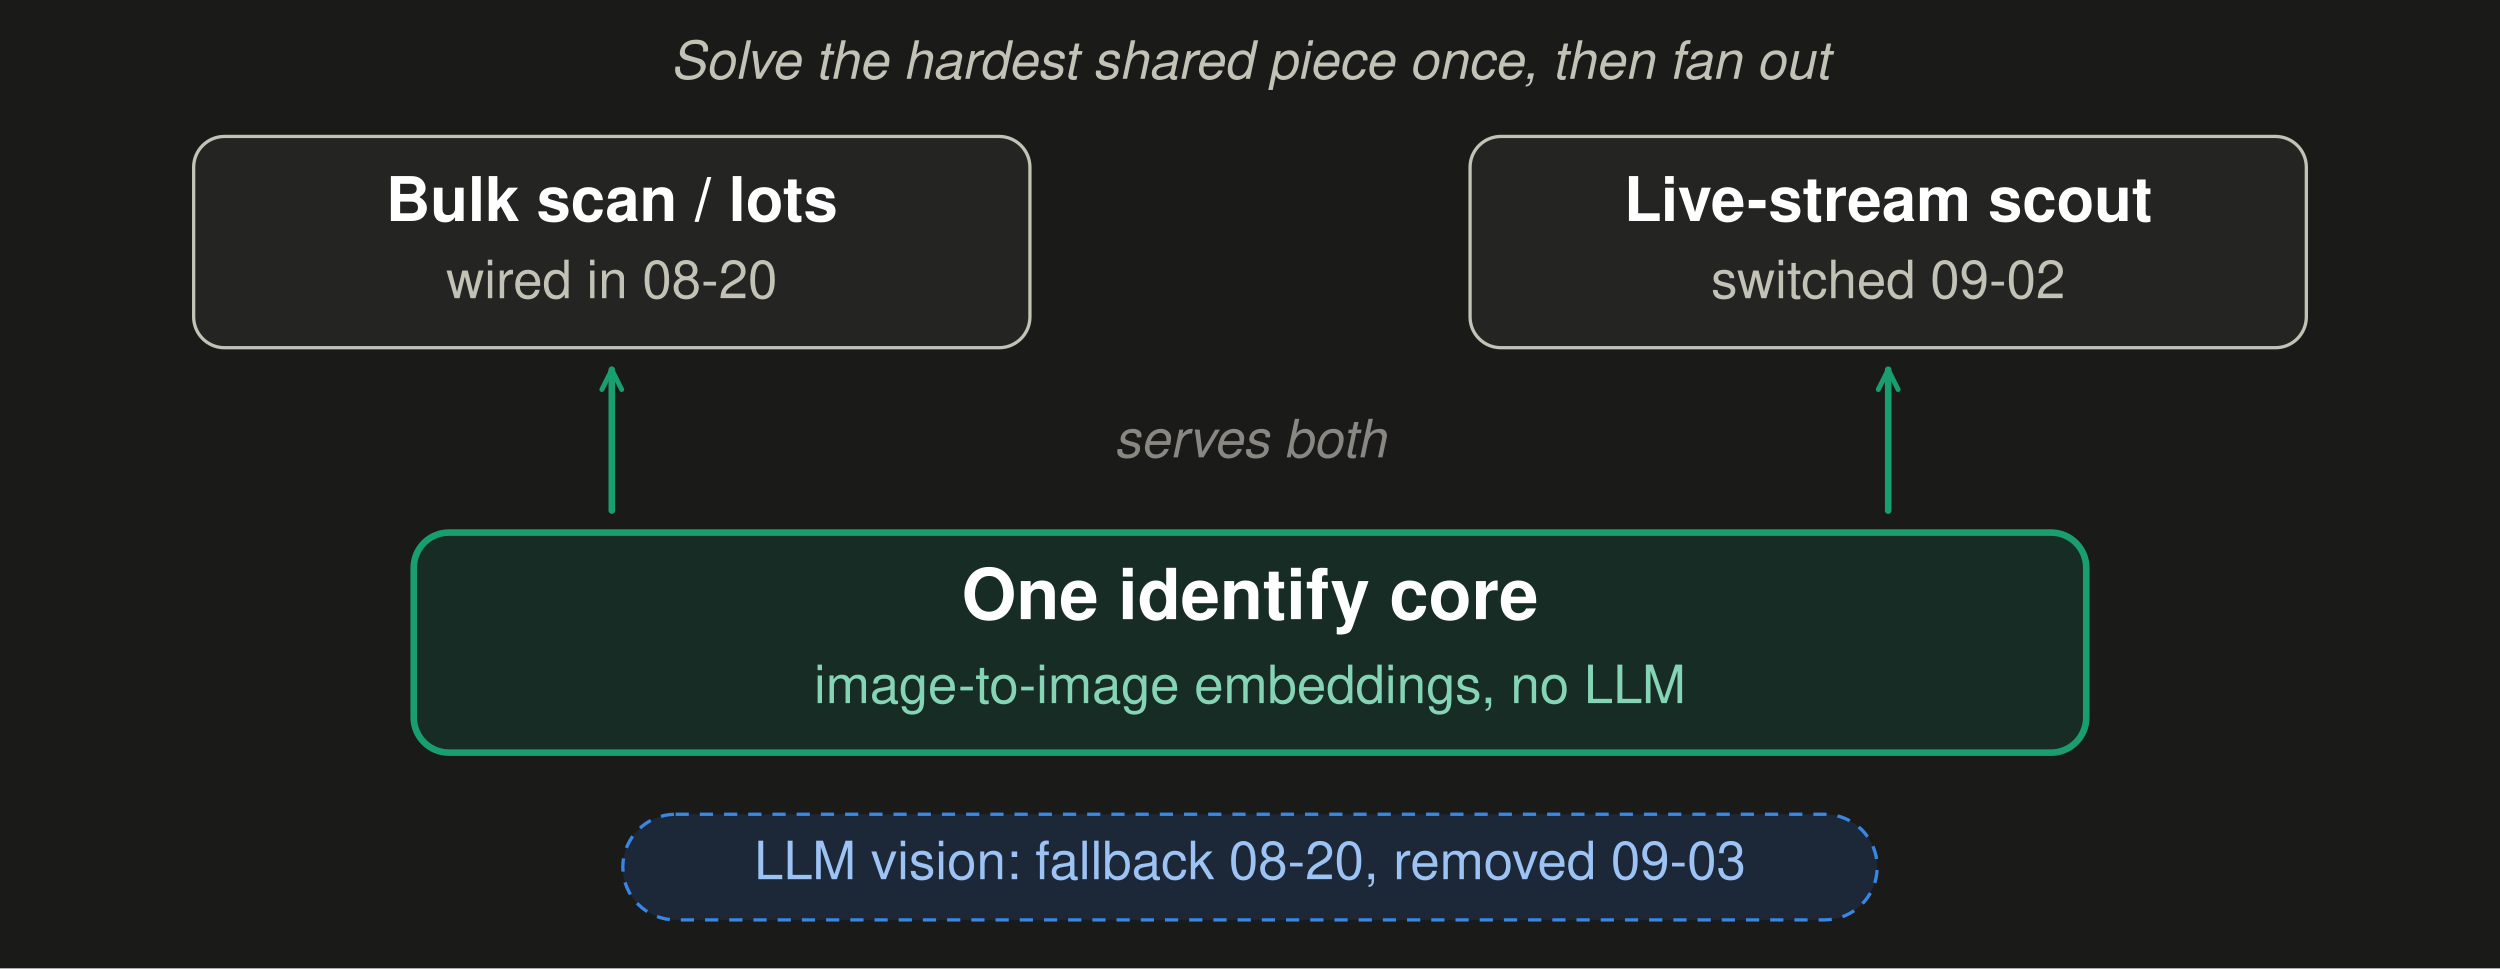
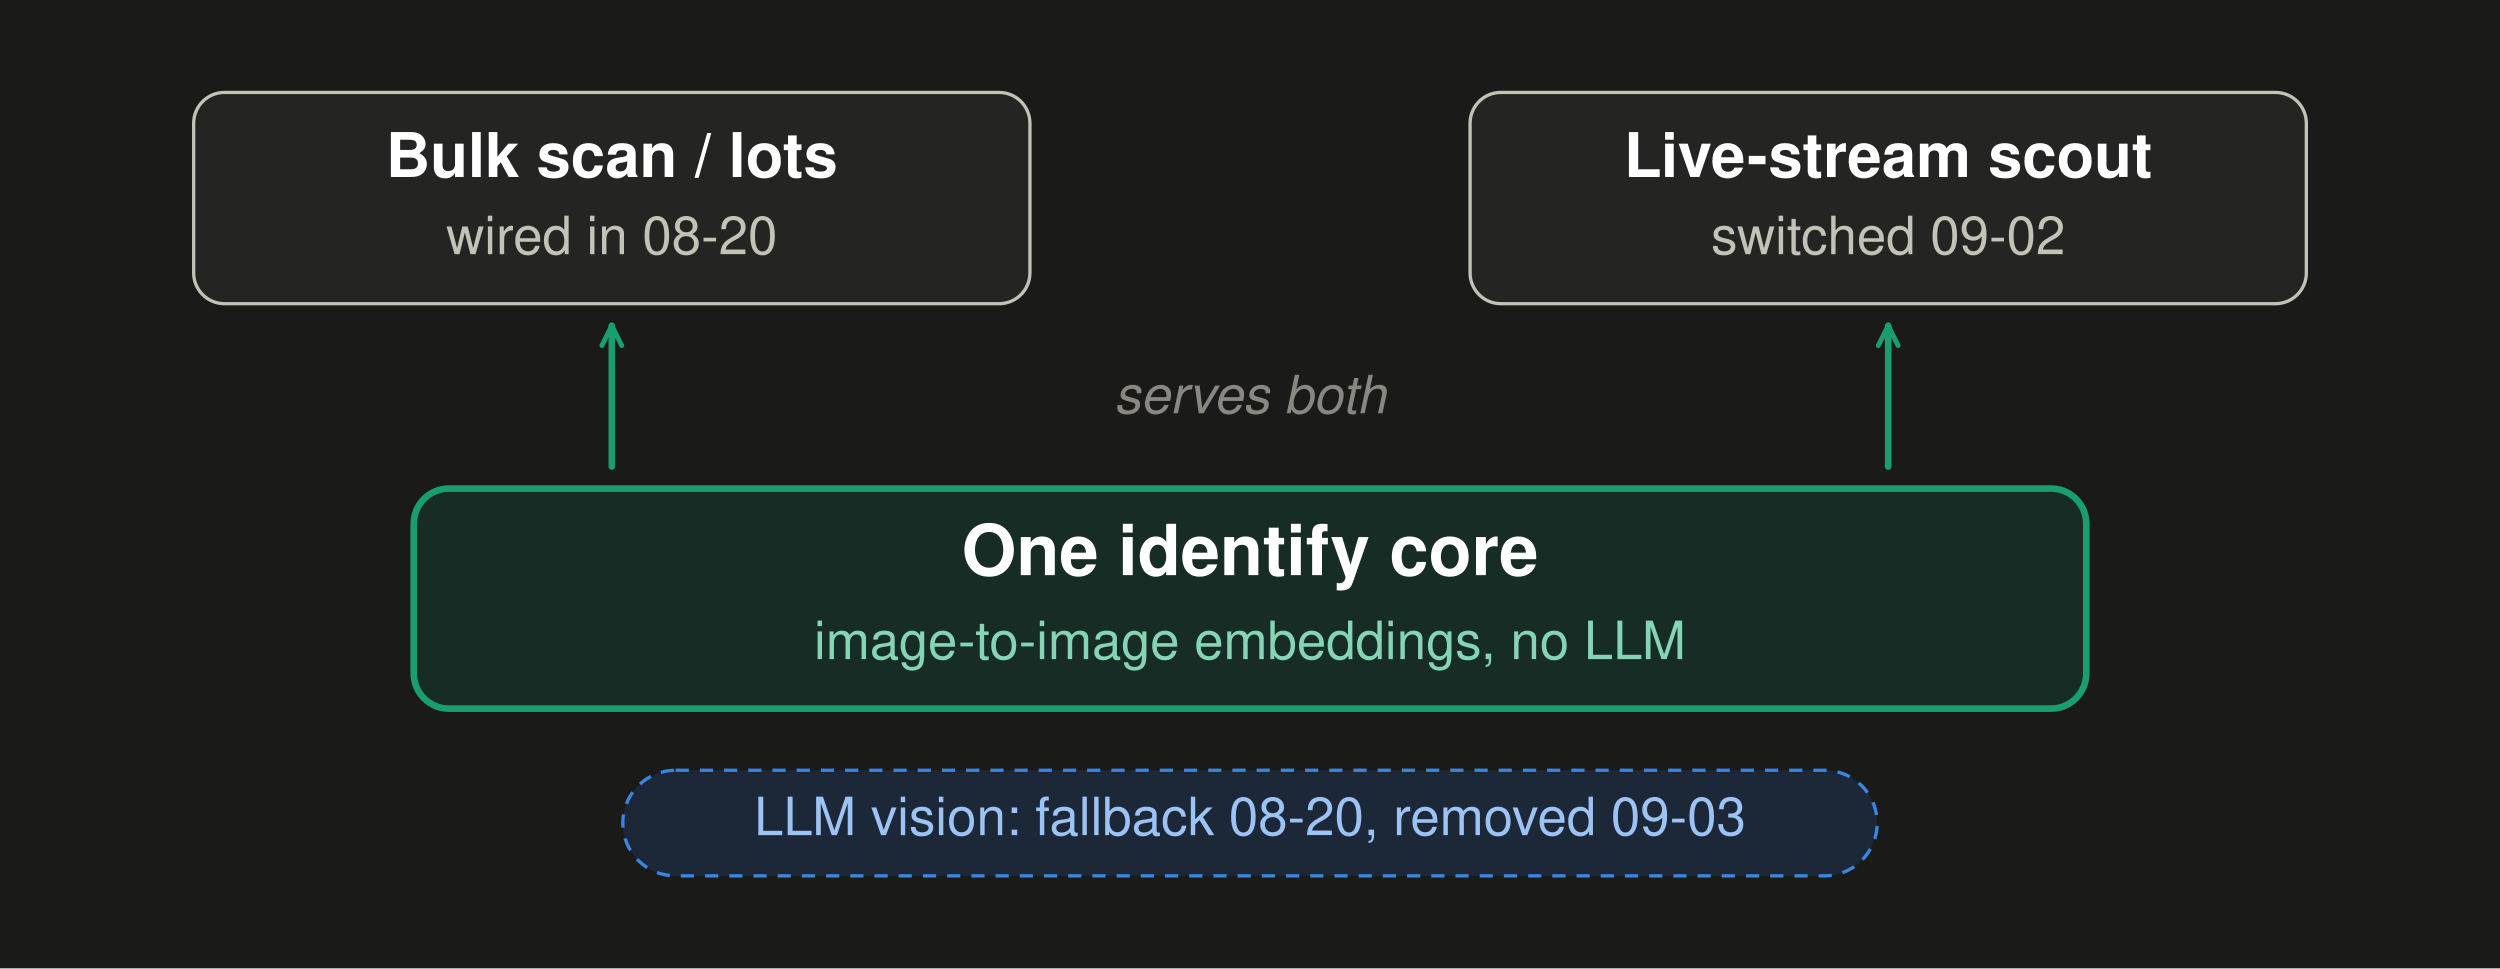
<svg xmlns="http://www.w3.org/2000/svg" viewBox="0 0 1136 440" width="1136" height="440" role="img" aria-labelledby="t d" style="font-family:system-ui, -apple-system, 'Segoe UI', Helvetica, Arial, sans-serif">
  <defs>
    <marker id="ah-green" viewBox="0 0 12 12" refX="10" refY="6" markerWidth="13.5" markerHeight="13.5" markerUnits="userSpaceOnUse" orient="auto-start-reverse">
      <path d="M2 2 L10 6 L2 10" fill="none" data-stroke-role="compute-line" stroke="#199e70" stroke-width="2" stroke-linecap="round" stroke-linejoin="round" />
    </marker>
  </defs>
  <rect x="0" y="0" width="1136" height="440" data-fill-role="canvas" fill="#1a1a19" />
-   <text x="568" y="28" font-size="24" font-style="italic" text-anchor="middle" dominant-baseline="central" data-fill-role="ink" fill="#c3c2b7">Solve the hardest shared piece once, then fan out</text>
-   <rect x="88" y="62" width="380" height="96" rx="14" data-fill-role="surface" fill="#242422" data-stroke-role="ink" stroke="#c3c2b7" stroke-width="1.5" data-align-row="apps" data-align-row-count="2" />
-   <text x="278" y="94" font-size="28" font-weight="700" text-anchor="middle" dominant-baseline="central" data-fill-role="ink" fill="#ffffff">Bulk scan / lots</text>
-   <text x="278" y="130" font-size="24" text-anchor="middle" dominant-baseline="central" data-fill-role="ink" fill="#c3c2b7">wired in 08-20</text>
-   <rect x="668" y="62" width="380" height="96" rx="14" data-fill-role="surface" fill="#242422" data-stroke-role="ink" stroke="#c3c2b7" stroke-width="1.5" data-align-row="apps" data-align-row-count="2" />
-   <text x="858" y="94" font-size="28" font-weight="700" text-anchor="middle" dominant-baseline="central" data-fill-role="ink" fill="#ffffff">Live-stream scout</text>
-   <text x="858" y="130" font-size="24" text-anchor="middle" dominant-baseline="central" data-fill-role="ink" fill="#c3c2b7">switched 09-02</text>
-   <rect x="188" y="242" width="760" height="100" rx="16" data-fill-role="compute-fill" fill="#162c24" data-stroke-role="compute-line" stroke="#199e70" stroke-width="3" />
-   <text x="568" y="274" font-size="32" font-weight="700" text-anchor="middle" dominant-baseline="central" data-fill-role="ink" fill="#ffffff">One identify core</text>
-   <text x="568" y="314" font-size="24" text-anchor="middle" dominant-baseline="central" data-fill-role="compute-ink" fill="#86d4b6">image-to-image embeddings, no LLM</text>
-   <path d="M278 232 L278 168" fill="none" data-stroke-role="compute-line" stroke="#199e70" stroke-width="3" stroke-linecap="round" marker-end="url(#ah-green)" />
-   <path d="M858 232 L858 168" fill="none" data-stroke-role="compute-line" stroke="#199e70" stroke-width="3" stroke-linecap="round" marker-end="url(#ah-green)" />
-   <text x="568" y="200" font-size="24" font-style="italic" text-anchor="middle" dominant-baseline="central" data-fill-role="muted" fill="#898781">serves both</text>
-   <rect x="283" y="370" width="570" height="48" rx="24" data-fill-role="edge-fill" fill="#1c2838" data-stroke-role="edge-line" stroke="#3987e5" stroke-width="1.5" stroke-dasharray="6 5" />
-   <text x="568" y="394" font-size="24" text-anchor="middle" dominant-baseline="central" data-fill-role="edge-ink" fill="#9cc3f3">LLM vision: fallback 08-20, removed 09-03</text>
+   <rect x="88" y="42" width="380" height="96" rx="14" data-fill-role="surface" fill="#242422" data-stroke-role="ink" stroke="#c3c2b7" stroke-width="1.5" data-align-row="apps" data-align-row-count="2" />
+   <text x="278" y="74" font-size="28" font-weight="700" text-anchor="middle" dominant-baseline="central" data-fill-role="ink" fill="#ffffff">Bulk scan / lots</text>
+   <text x="278" y="110" font-size="24" text-anchor="middle" dominant-baseline="central" data-fill-role="ink" fill="#c3c2b7">wired in 08-20</text>
+   <rect x="668" y="42" width="380" height="96" rx="14" data-fill-role="surface" fill="#242422" data-stroke-role="ink" stroke="#c3c2b7" stroke-width="1.5" data-align-row="apps" data-align-row-count="2" />
+   <text x="858" y="74" font-size="28" font-weight="700" text-anchor="middle" dominant-baseline="central" data-fill-role="ink" fill="#ffffff">Live-stream scout</text>
+   <text x="858" y="110" font-size="24" text-anchor="middle" dominant-baseline="central" data-fill-role="ink" fill="#c3c2b7">switched 09-02</text>
+   <rect x="188" y="222" width="760" height="100" rx="16" data-fill-role="compute-fill" fill="#162c24" data-stroke-role="compute-line" stroke="#199e70" stroke-width="3" />
+   <text x="568" y="254" font-size="32" font-weight="700" text-anchor="middle" dominant-baseline="central" data-fill-role="ink" fill="#ffffff">One identify core</text>
+   <text x="568" y="294" font-size="24" text-anchor="middle" dominant-baseline="central" data-fill-role="compute-ink" fill="#86d4b6">image-to-image embeddings, no LLM</text>
+   <path d="M278 212 L278 148" fill="none" data-stroke-role="compute-line" stroke="#199e70" stroke-width="3" stroke-linecap="round" marker-end="url(#ah-green)" />
+   <path d="M858 212 L858 148" fill="none" data-stroke-role="compute-line" stroke="#199e70" stroke-width="3" stroke-linecap="round" marker-end="url(#ah-green)" />
+   <text x="568" y="180" font-size="24" font-style="italic" text-anchor="middle" dominant-baseline="central" data-fill-role="muted" fill="#898781">serves both</text>
+   <rect x="283" y="350" width="570" height="48" rx="24" data-fill-role="edge-fill" fill="#1c2838" data-stroke-role="edge-line" stroke="#3987e5" stroke-width="1.5" stroke-dasharray="6 5" />
+   <text x="568" y="374" font-size="24" text-anchor="middle" dominant-baseline="central" data-fill-role="edge-ink" fill="#9cc3f3">LLM vision: fallback 08-20, removed 09-03</text>
</svg>
